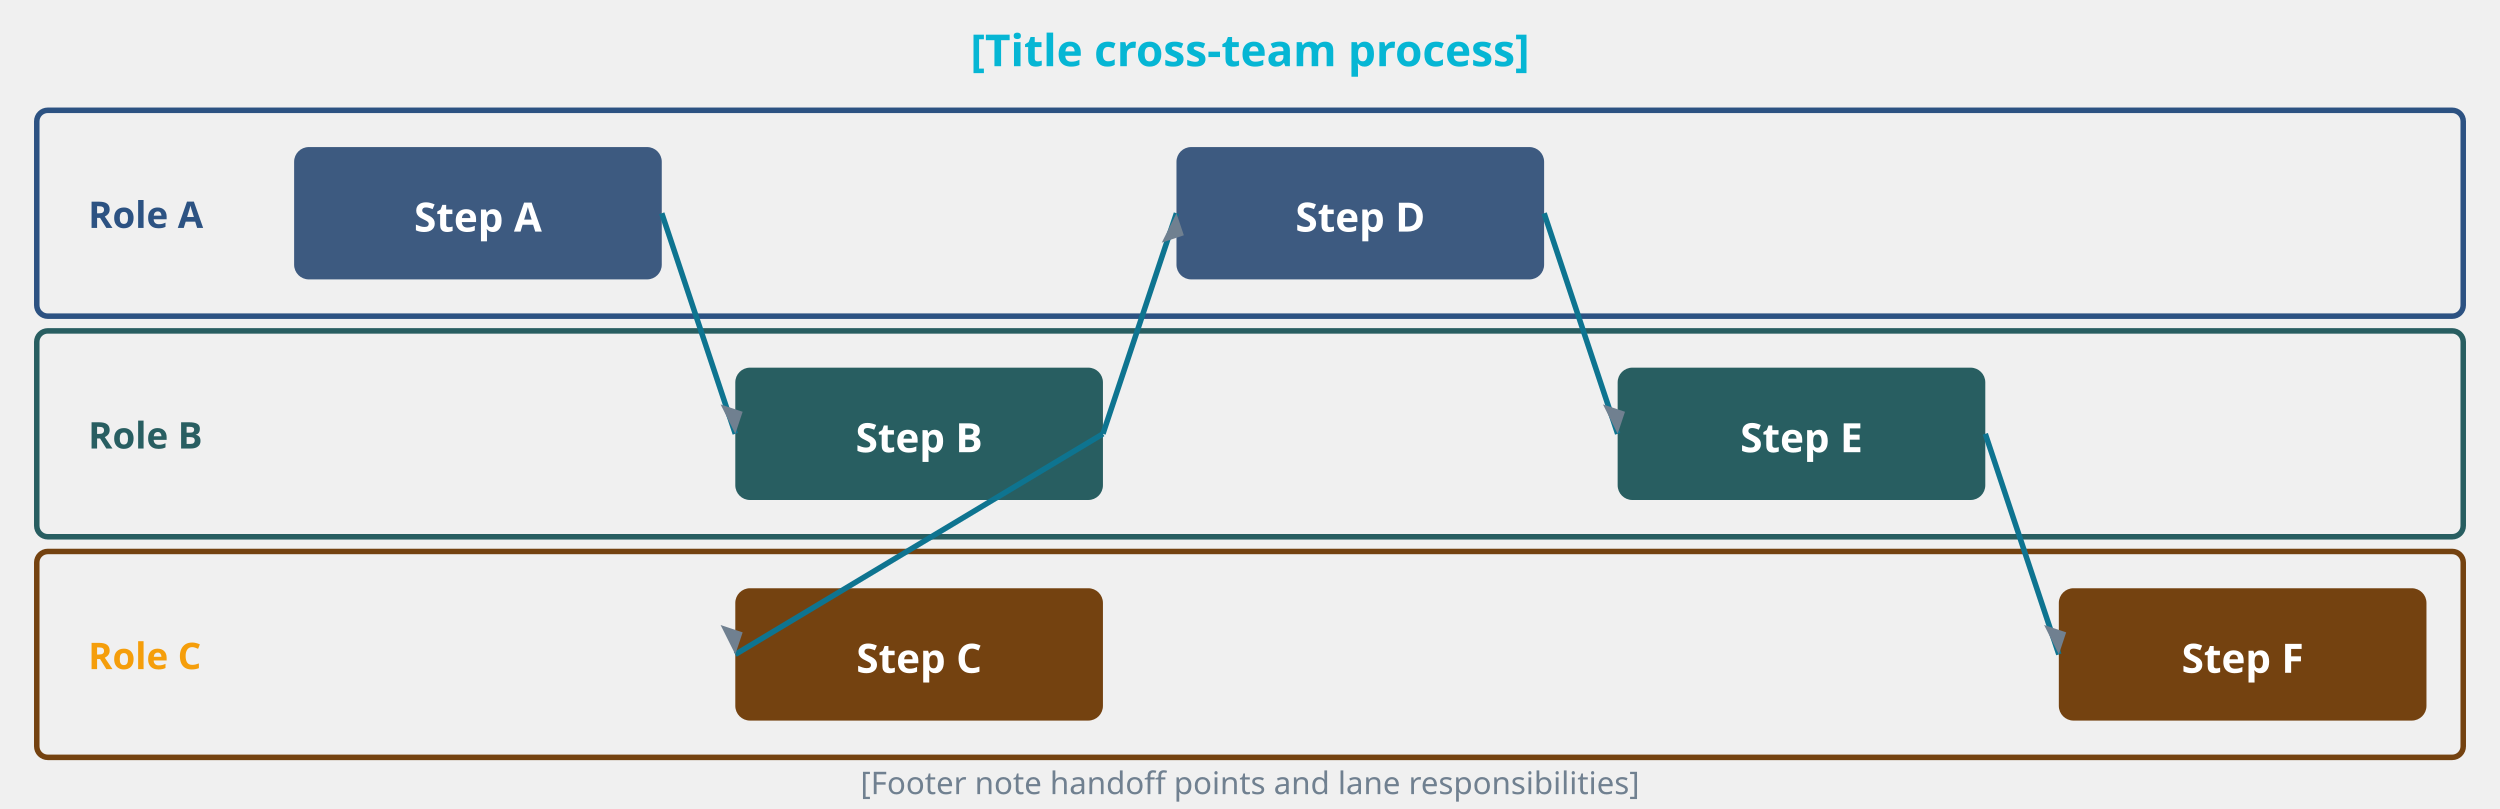
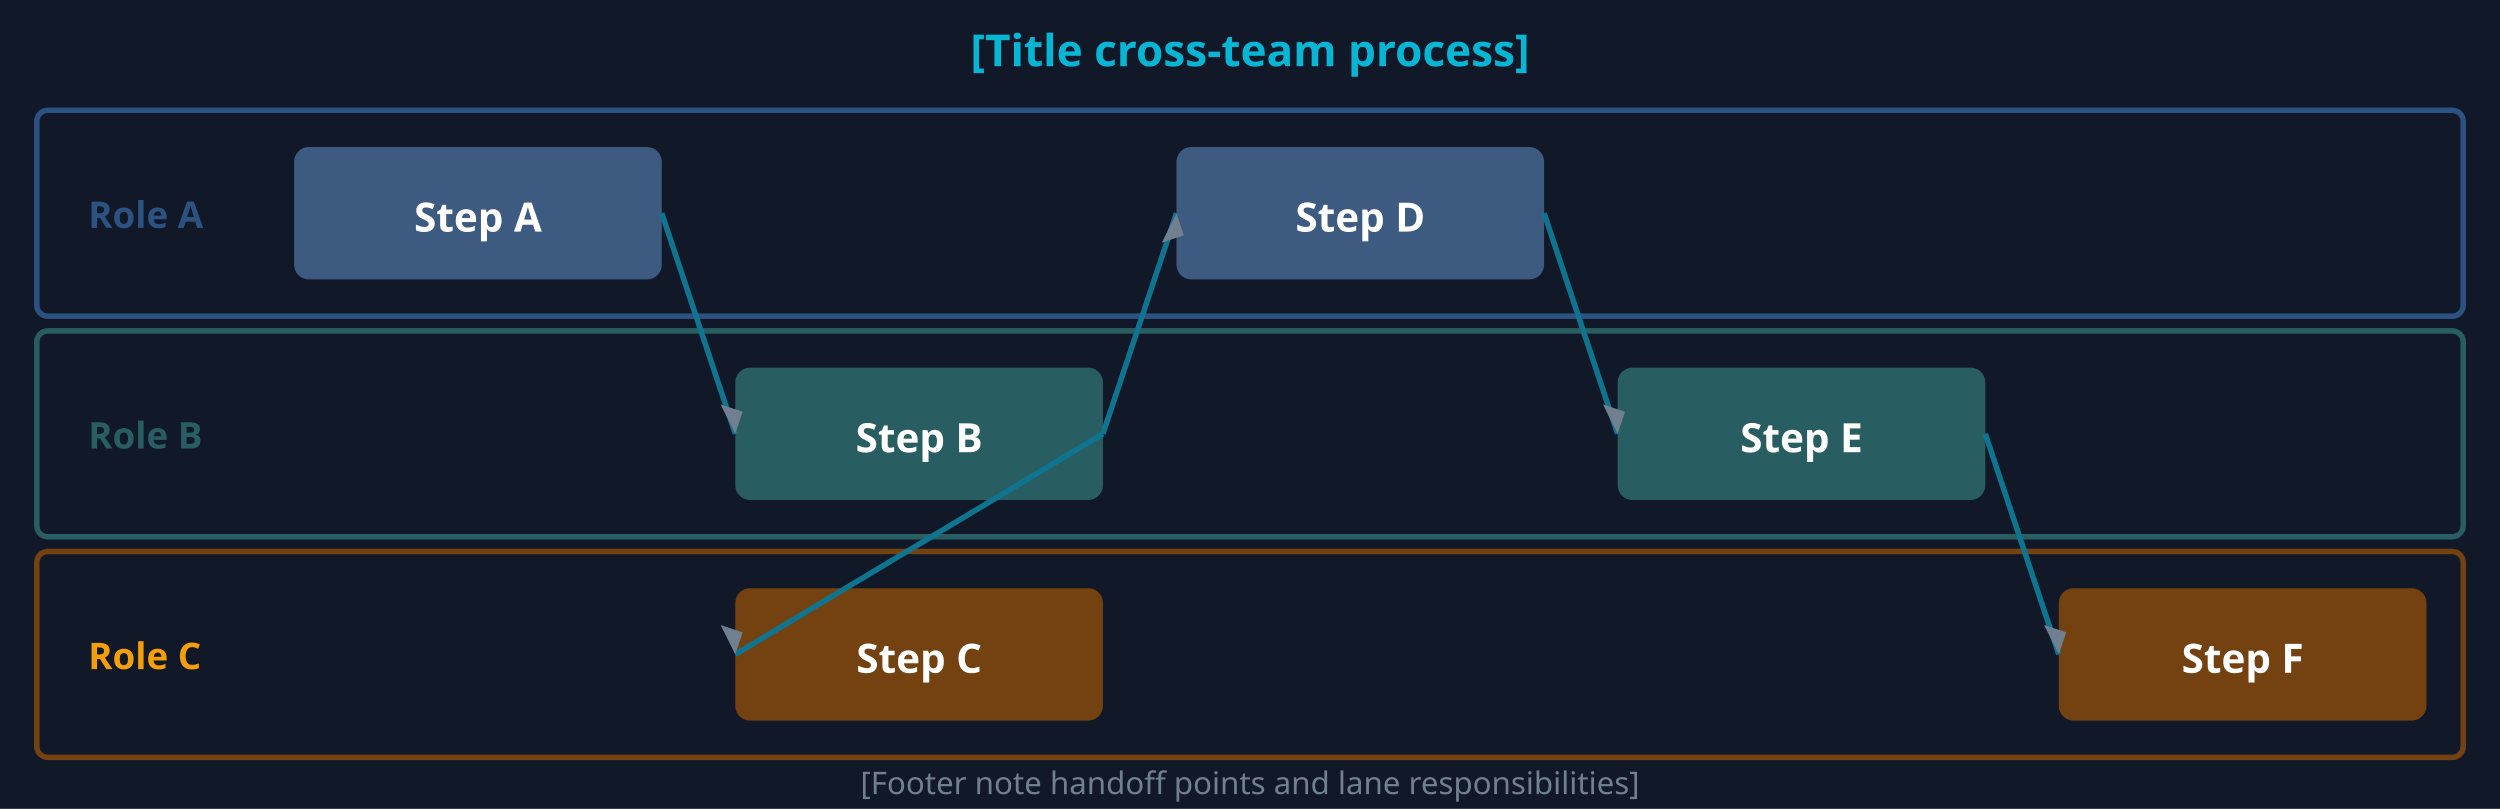
<svg xmlns="http://www.w3.org/2000/svg" viewBox="0 0 680 220" width="680" height="220" role="img" aria-labelledby="title desc">
-   <rect width="100%" height="100%" fill="none" />
+   <rect width="100%" height="100%" fill="#111827" />
  <g font-family="system-ui, Segoe UI, sans-serif">
    <text x="340" y="18" text-anchor="middle" font-weight="700" font-size="12" fill="#06B6D4">[Title  cross-team process]</text>
    <rect x="10" y="30" width="660" height="56" rx="3" fill="none" stroke="#2c5282" stroke-width="1.5" />
    <text x="24" y="62" font-weight="700" font-size="10" fill="#2c5282">Role A</text>
    <rect x="80" y="40" width="100" height="36" rx="4" fill="#3d5a80" />
    <text x="130" y="63" text-anchor="middle" fill="#fff" font-weight="700" font-size="11">Step A</text>
    <rect x="320" y="40" width="100" height="36" rx="4" fill="#3d5a80" />
    <text x="370" y="63" text-anchor="middle" fill="#fff" font-weight="700" font-size="11">Step D</text>
    <rect x="10" y="90" width="660" height="56" rx="3" fill="none" stroke="#285e61" stroke-width="1.5" />
    <text x="24" y="122" font-weight="700" font-size="10" fill="#285e61">Role B</text>
    <rect x="200" y="100" width="100" height="36" rx="4" fill="#285e61" />
    <text x="250" y="123" text-anchor="middle" fill="#fff" font-weight="700" font-size="11">Step B</text>
    <rect x="440" y="100" width="100" height="36" rx="4" fill="#285e61" />
    <text x="490" y="123" text-anchor="middle" fill="#fff" font-weight="700" font-size="11">Step E</text>
    <rect x="10" y="150" width="660" height="56" rx="3" fill="none" stroke="#744210" stroke-width="1.5" />
    <text x="24" y="182" font-weight="700" font-size="10" fill="#F59E0B">Role C</text>
    <rect x="200" y="160" width="100" height="36" rx="4" fill="#744210" />
    <text x="250" y="183" text-anchor="middle" fill="#fff" font-weight="700" font-size="11">Step C</text>
    <rect x="560" y="160" width="100" height="36" rx="4" fill="#744210" />
    <text x="610" y="183" text-anchor="middle" fill="#fff" font-weight="700" font-size="11">Step F</text>
  </g>
  <g stroke="#0e7490" stroke-width="1.5" fill="none">
    <path d="M 180 58 L 200 118" />
    <path d="M 300 118 L 320 58" />
    <path d="M 300 118 L 200 178" />
    <path d="M 420 58 L 440 118" />
    <path d="M 540 118 L 560 178" />
  </g>
  <g fill="#708090">
    <polygon points="200,118 196,110 202,112" />
    <polygon points="320,58 316,66 322,64" />
    <polygon points="200,178 196,170 202,172" />
    <polygon points="440,118 436,110 442,112" />
    <polygon points="560,178 556,170 562,172" />
  </g>
  <text x="340" y="216" text-anchor="middle" font-family="system-ui, sans-serif" font-size="8.5" fill="#708090">[Footer note  handoff points and lane responsibilities]</text>
</svg>
